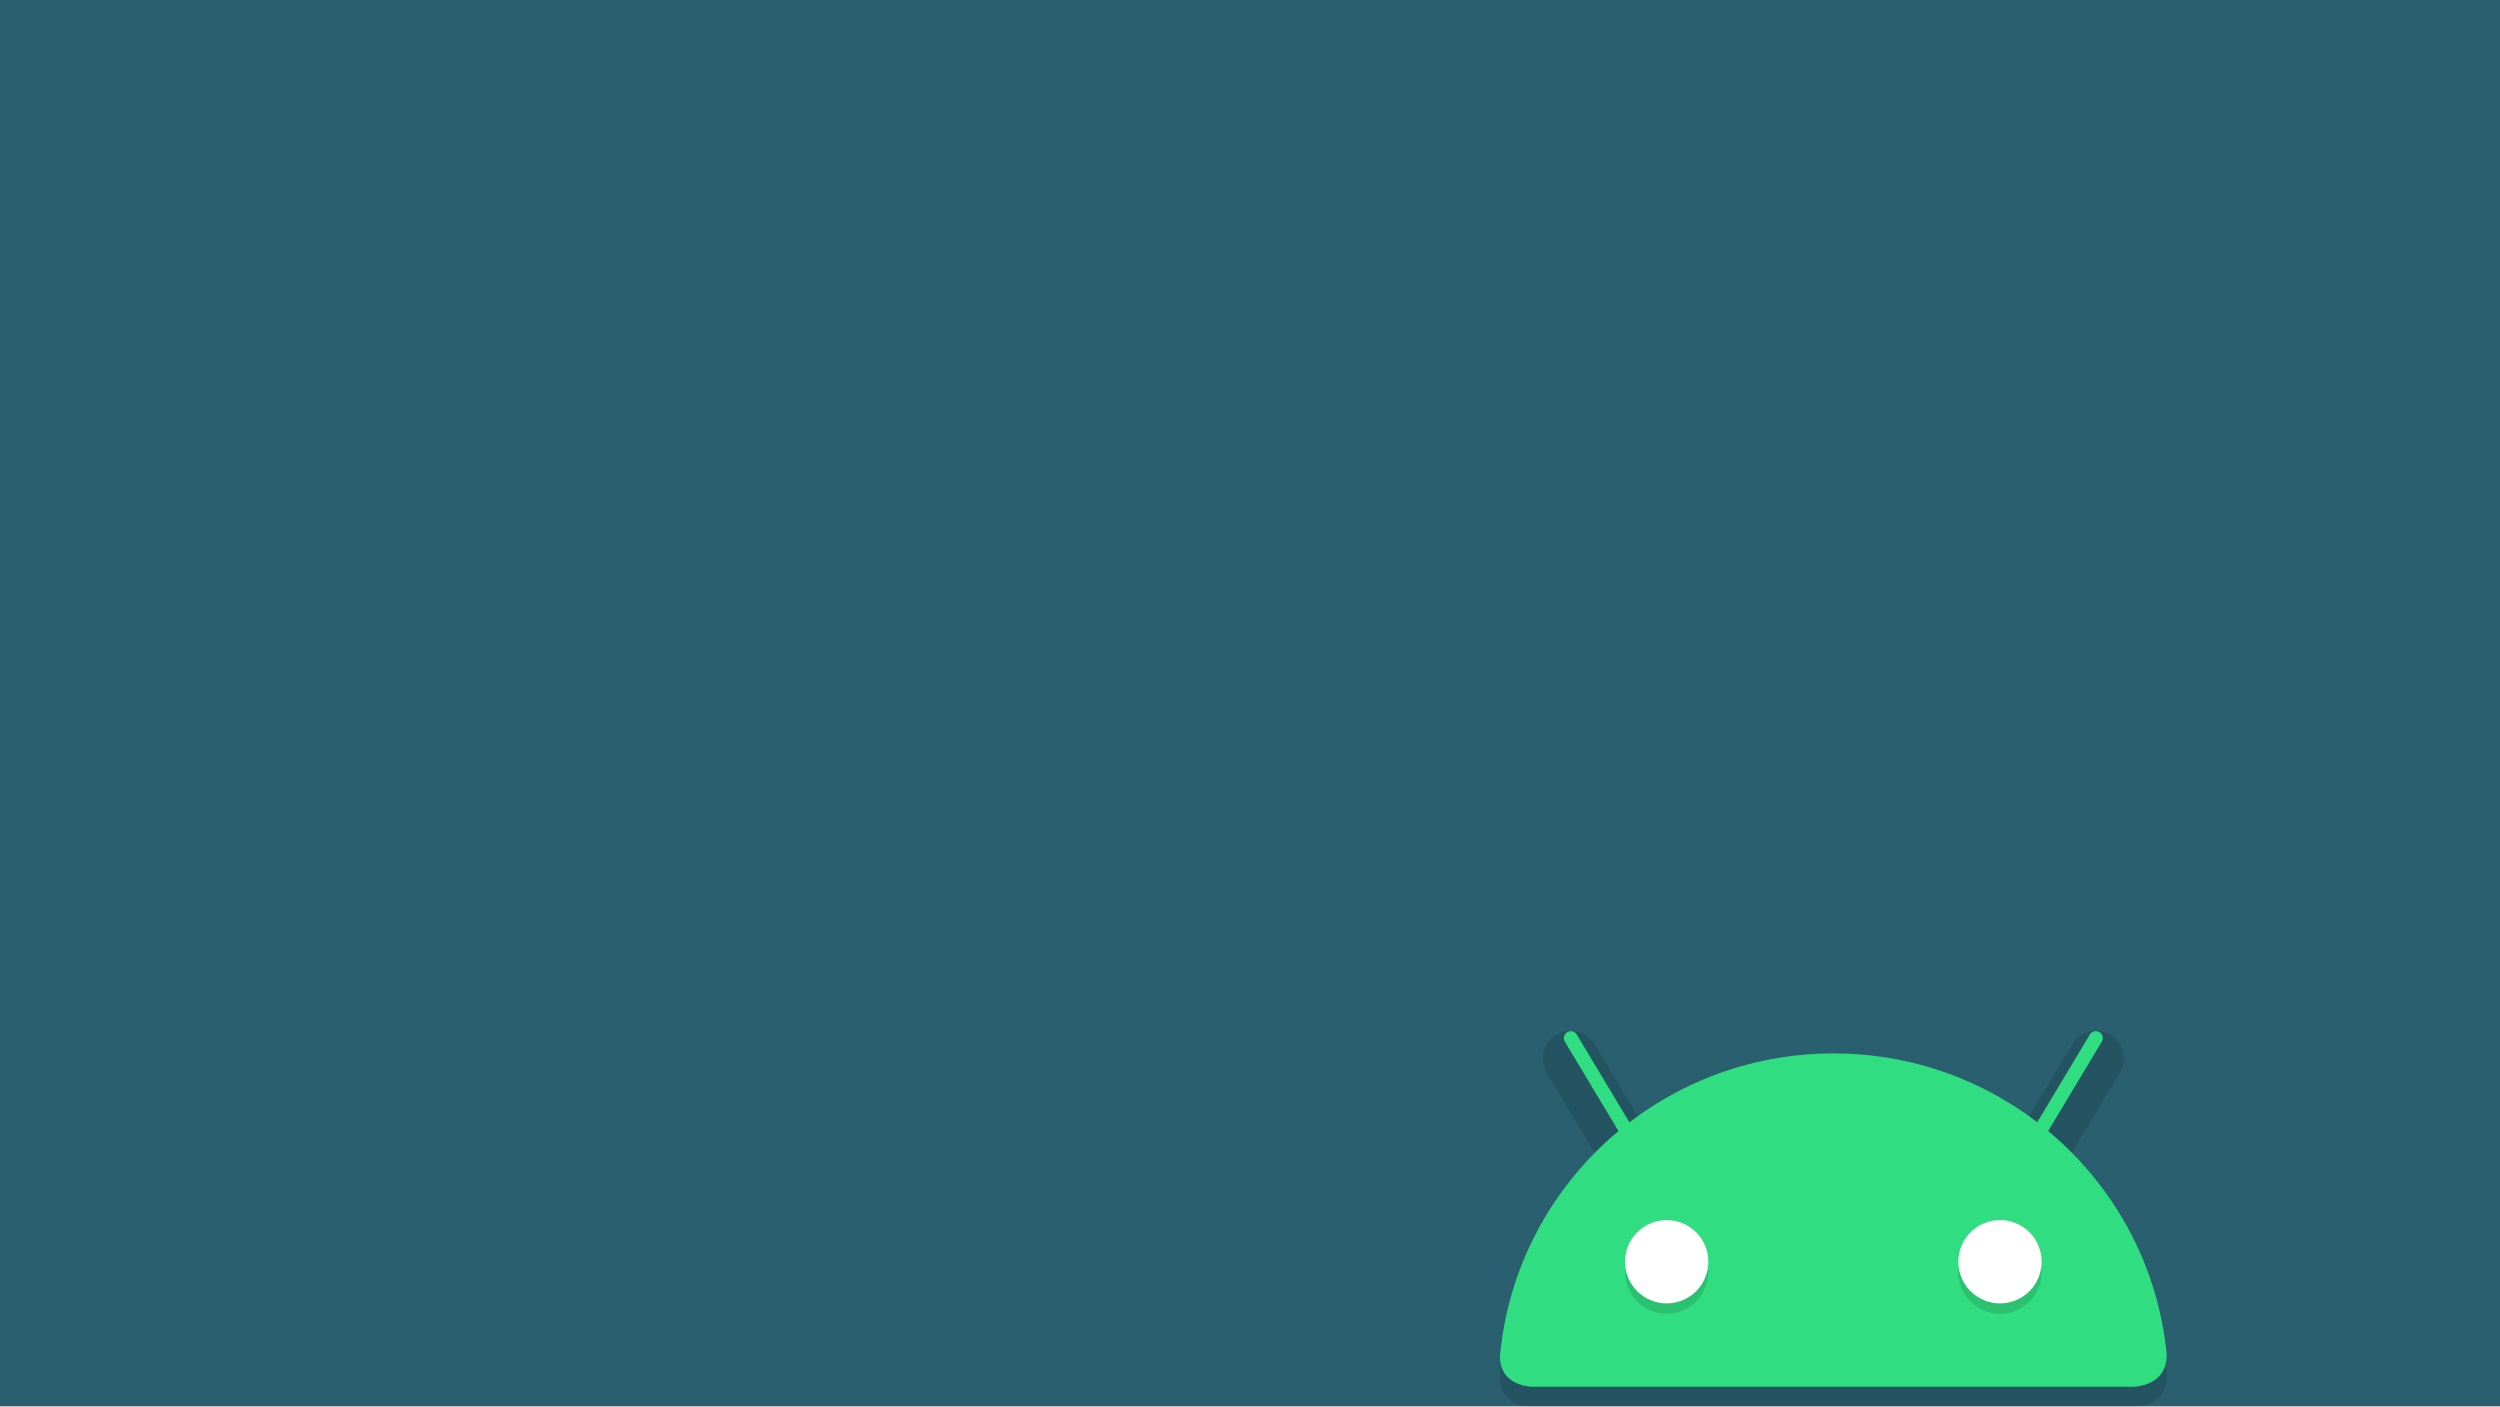
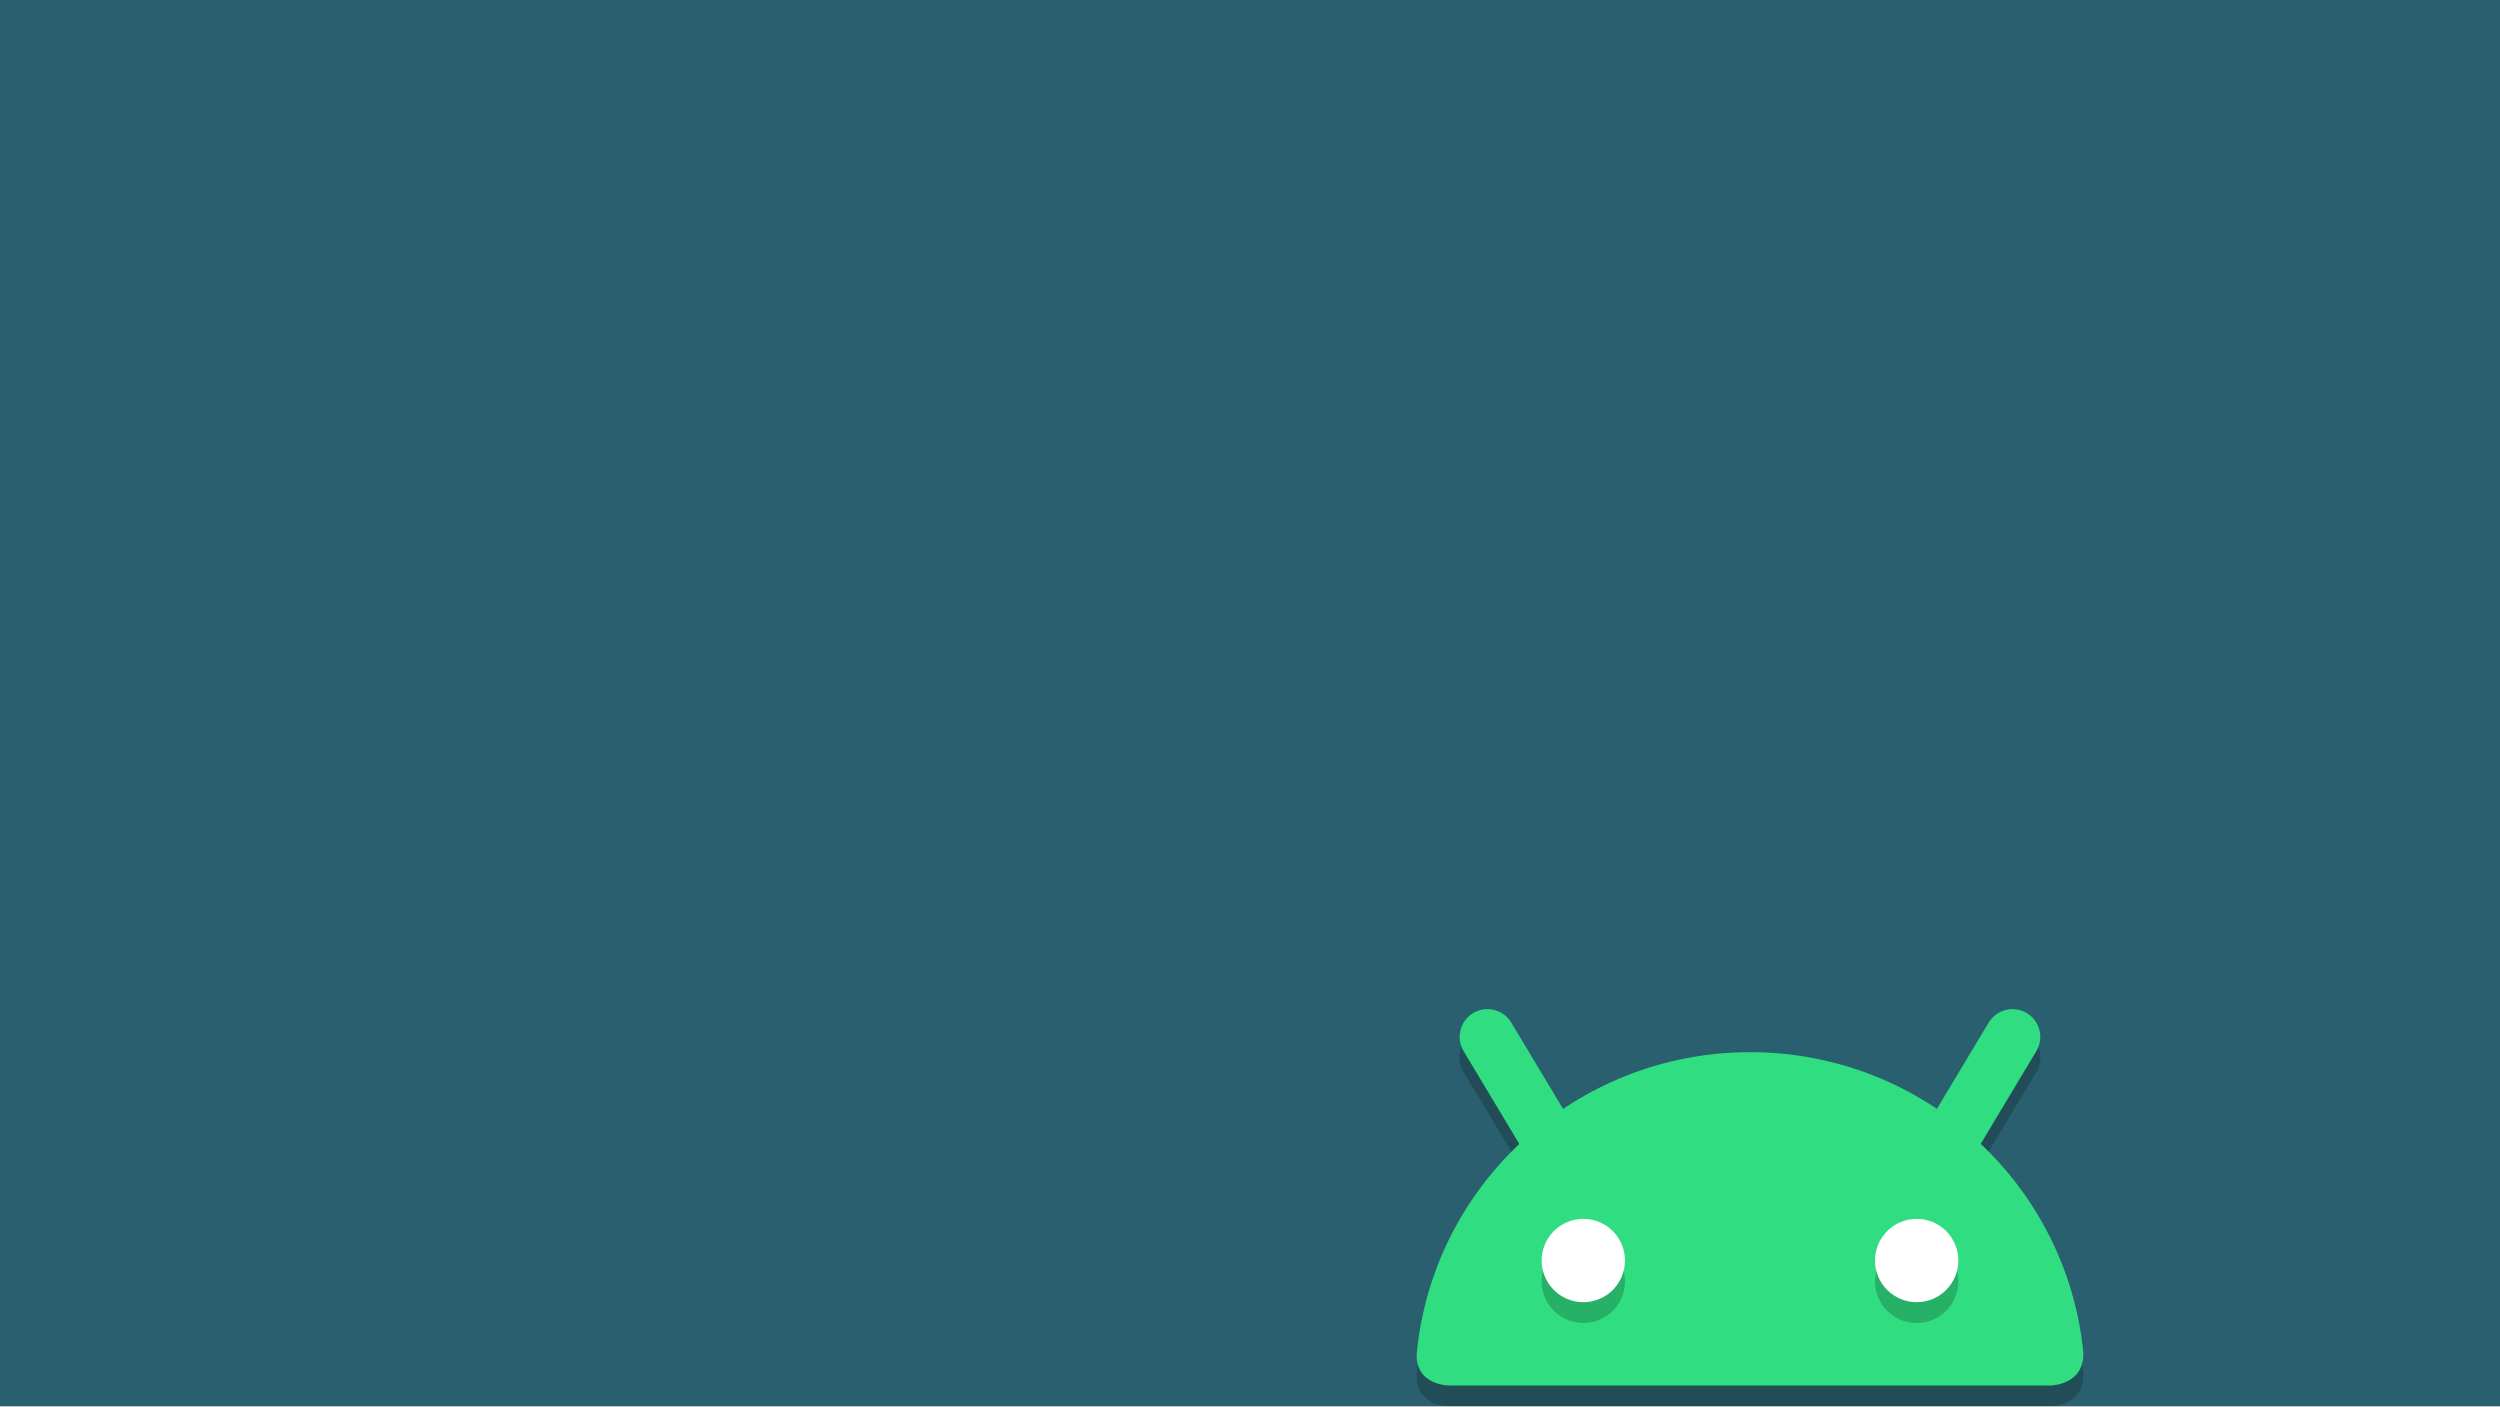
<svg xmlns="http://www.w3.org/2000/svg" width="1920" height="1080" viewBox="0 0 1920 1080" fill="none">
  <g clip-path="url(#clip0_1_45)">
    <rect width="1920" height="1080" fill="#295F6E" />
-     <path opacity="0.2" d="M1205.06 791.696C1201.35 791.892 1197.76 793.049 1194.65 795.053C1191.53 797.058 1188.98 799.841 1187.27 803.128C1185.55 806.415 1184.72 810.092 1184.86 813.798C1185 817.503 1186.1 821.108 1188.06 824.258L1230.93 895.632C1187.3 936.96 1158.11 993.277 1152.06 1056.38C1150.88 1081.02 1176.87 1081 1176.87 1081H1638.49C1638.49 1081 1665.22 1081 1663.92 1055.13C1657.61 992.475 1628.45 936.633 1585.05 895.57L1627.86 824.258C1629.84 821.068 1630.94 817.414 1631.05 813.663C1631.16 809.912 1630.28 806.198 1628.5 802.896C1626.72 799.593 1624.1 796.819 1620.9 794.852C1617.71 792.886 1614.05 791.797 1610.3 791.696C1606.47 791.599 1602.69 792.534 1599.34 794.403C1596 796.273 1593.22 799.008 1591.3 802.321L1551.36 868.758C1510.38 841.277 1461.19 825.008 1408.05 825.008C1354.87 825.008 1305.62 841.293 1264.62 868.82L1224.68 802.321C1222.71 798.911 1219.83 796.114 1216.37 794.238C1212.9 792.363 1208.99 791.483 1205.06 791.696ZM1279.99 953.007C1284.19 953.007 1288.36 953.834 1292.24 955.442C1296.12 957.05 1299.65 959.408 1302.62 962.379C1305.59 965.35 1307.95 968.878 1309.56 972.76C1311.16 976.643 1311.99 980.804 1311.99 985.006C1311.99 989.208 1311.16 993.369 1309.56 997.252C1307.95 1001.13 1305.59 1004.66 1302.62 1007.63C1299.65 1010.6 1296.12 1012.96 1292.24 1014.57C1288.36 1016.18 1284.19 1017.01 1279.99 1017.01C1275.79 1017.01 1271.63 1016.18 1267.75 1014.57C1263.86 1012.96 1260.34 1010.6 1257.36 1007.63C1254.39 1004.66 1252.04 1001.13 1250.43 997.252C1248.82 993.369 1247.99 989.208 1247.99 985.006C1247.99 980.804 1248.82 976.643 1250.43 972.76C1252.04 968.878 1254.39 965.35 1257.36 962.379C1260.34 959.408 1263.86 957.05 1267.75 955.442C1271.63 953.834 1275.79 953.007 1279.99 953.007ZM1535.99 953.007C1540.19 953.007 1544.35 953.834 1548.23 955.442C1552.12 957.05 1555.64 959.408 1558.62 962.379C1561.59 965.35 1563.94 968.878 1565.55 972.76C1567.16 976.643 1567.99 980.804 1567.99 985.006C1567.99 989.208 1567.16 993.369 1565.55 997.252C1563.94 1001.13 1561.59 1004.66 1558.62 1007.63C1555.64 1010.6 1552.12 1012.96 1548.23 1014.57C1544.35 1016.18 1540.19 1017.01 1535.99 1017.01C1531.79 1017.01 1527.62 1016.18 1523.74 1014.57C1519.86 1012.96 1516.33 1010.6 1513.36 1007.63C1510.39 1004.66 1508.03 1001.13 1506.42 997.252C1504.82 993.369 1503.99 989.208 1503.99 985.006C1503.99 980.804 1504.82 976.643 1506.42 972.76C1508.03 968.878 1510.39 965.35 1513.36 962.379C1516.33 959.408 1519.86 957.05 1523.74 955.442C1527.62 953.834 1531.79 953.007 1535.99 953.007Z" fill="black" fill-opacity="0.6" />
-     <path fill-rule="evenodd" clip-rule="evenodd" d="M1203.64 792.708C1206.16 791.193 1209.44 792.012 1210.95 794.538L1262.15 879.87C1263.67 882.395 1262.85 885.671 1260.32 887.187C1257.8 888.702 1254.52 887.883 1253.01 885.357L1201.81 800.025C1200.29 797.5 1201.11 794.224 1203.64 792.708Z" fill="#30DD81" />
-     <path fill-rule="evenodd" clip-rule="evenodd" d="M1612.32 792.708C1614.84 794.224 1615.66 797.5 1614.15 800.025L1562.95 885.357C1561.43 887.883 1558.16 888.702 1555.63 887.187C1553.1 885.671 1552.29 882.395 1553.8 879.87L1605 794.538C1606.52 792.012 1609.79 791.193 1612.32 792.708Z" fill="#30DD81" />
-     <path d="M1408.05 809.009C1274.36 809.009 1164.51 910.557 1152.06 1040.38C1150.88 1065.02 1176.87 1065.01 1176.87 1065.01H1638.49C1638.49 1065.01 1665.22 1065 1663.92 1039.13C1650.89 909.897 1541.32 809.009 1408.05 809.009Z" fill="#30DD81" />
-     <path opacity="0.2" d="M1280 945.006C1275.79 945.006 1271.63 945.834 1267.75 947.442C1263.87 949.05 1260.34 951.407 1257.37 954.379C1254.4 957.35 1252.04 960.878 1250.43 964.76C1248.82 968.643 1248 972.804 1248 977.006C1248 981.208 1248.82 985.369 1250.43 989.252C1252.04 993.134 1254.4 996.662 1257.37 999.633C1260.34 1002.6 1263.87 1004.96 1267.75 1006.57C1271.63 1008.18 1275.79 1009.01 1280 1009.01C1284.2 1009.01 1288.36 1008.18 1292.24 1006.57C1296.12 1004.96 1299.65 1002.6 1302.62 999.633C1305.59 996.662 1307.95 993.134 1309.56 989.252C1311.17 985.369 1311.99 981.208 1311.99 977.006C1311.99 972.804 1311.17 968.643 1309.56 964.76C1307.95 960.878 1305.59 957.35 1302.62 954.379C1299.65 951.407 1296.12 949.05 1292.24 947.442C1288.36 945.834 1284.2 945.006 1280 945.006ZM1535.99 945.006C1531.79 945.006 1527.63 945.834 1523.75 947.442C1519.86 949.05 1516.34 951.407 1513.36 954.379C1510.39 957.35 1508.04 960.878 1506.43 964.76C1504.82 968.643 1503.99 972.804 1503.99 977.006C1503.99 981.208 1504.82 985.369 1506.43 989.252C1508.04 993.134 1510.39 996.662 1513.36 999.633C1516.34 1002.6 1519.86 1004.96 1523.75 1006.57C1527.63 1008.18 1531.79 1009.01 1535.99 1009.01C1540.19 1009.01 1544.36 1008.18 1548.24 1006.57C1552.12 1004.96 1555.65 1002.6 1558.62 999.633C1561.59 996.662 1563.95 993.134 1565.56 989.252C1567.16 985.369 1567.99 981.208 1567.99 977.006C1567.99 972.804 1567.16 968.643 1565.56 964.76C1563.95 960.878 1561.59 957.35 1558.62 954.379C1555.65 951.407 1552.12 949.05 1548.24 947.442C1544.36 945.834 1540.19 945.006 1535.99 945.006Z" fill="black" fill-opacity="0.6" />
-     <path d="M1279.99 937.007C1284.19 937.007 1288.36 937.835 1292.24 939.443C1296.12 941.051 1299.65 943.408 1302.62 946.379C1305.59 949.351 1307.95 952.878 1309.56 956.761C1311.16 960.643 1311.99 964.804 1311.99 969.006C1311.99 973.209 1311.16 977.37 1309.56 981.252C1307.95 985.135 1305.59 988.662 1302.62 991.634C1299.65 994.605 1296.12 996.962 1292.24 998.57C1288.36 1000.18 1284.19 1001.01 1279.99 1001.01C1275.79 1001.01 1271.63 1000.18 1267.75 998.57C1263.86 996.962 1260.34 994.605 1257.36 991.634C1254.39 988.662 1252.04 985.135 1250.43 981.252C1248.82 977.37 1247.99 973.209 1247.99 969.006C1247.99 964.804 1248.82 960.643 1250.43 956.761C1252.04 952.878 1254.39 949.351 1257.36 946.379C1260.34 943.408 1263.86 941.051 1267.75 939.443C1271.63 937.835 1275.79 937.007 1279.99 937.007Z" fill="white" />
-     <path d="M1535.99 937.007C1540.19 937.007 1544.35 937.835 1548.23 939.443C1552.12 941.051 1555.64 943.408 1558.62 946.379C1561.59 949.351 1563.94 952.878 1565.55 956.761C1567.16 960.643 1567.99 964.804 1567.99 969.006C1567.99 973.209 1567.16 977.37 1565.55 981.252C1563.94 985.135 1561.59 988.662 1558.62 991.634C1555.64 994.605 1552.12 996.962 1548.23 998.57C1544.35 1000.18 1540.19 1001.01 1535.99 1001.01C1531.79 1001.01 1527.62 1000.18 1523.74 998.57C1519.86 996.962 1516.33 994.605 1513.36 991.634C1510.39 988.662 1508.03 985.135 1506.42 981.252C1504.82 977.37 1503.99 973.209 1503.99 969.006C1503.99 964.804 1504.82 960.643 1506.42 956.761C1508.03 952.878 1510.39 949.351 1513.36 946.379C1516.33 943.408 1519.86 941.051 1523.74 939.443C1527.62 937.835 1531.79 937.007 1535.99 937.007Z" fill="white" />
+     <path opacity="0.2" d="M1141.04 790.752C1137.34 790.948 1133.75 792.105 1130.63 794.11C1127.51 796.114 1124.97 798.898 1123.25 802.185C1121.54 805.472 1120.71 809.15 1120.84 812.856C1120.98 816.561 1122.09 820.167 1124.04 823.317L1166.92 894.698C1123.29 936.03 1094.09 992.351 1088.04 1055.46C1086.86 1080.1 1112.85 1080.09 1112.85 1080.09H1574.51C1574.51 1080.09 1601.25 1080.08 1599.95 1054.21C1593.64 991.549 1564.48 935.702 1521.07 894.635L1563.89 823.317C1565.87 820.127 1566.96 816.472 1567.08 812.721C1567.19 808.97 1566.31 805.256 1564.53 801.953C1562.75 798.65 1560.13 795.875 1556.93 793.909C1553.73 791.942 1550.08 790.853 1546.33 790.752C1542.5 790.655 1538.71 791.59 1535.37 793.459C1532.02 795.329 1529.25 798.064 1527.32 801.378L1487.38 867.821C1446.39 840.337 1397.2 824.067 1344.06 824.067C1290.87 824.067 1241.62 840.354 1200.61 867.883L1160.67 801.378C1158.7 797.968 1155.82 795.17 1152.36 793.294C1148.89 791.419 1144.98 790.539 1141.04 790.752V790.752ZM1215.99 952.078C1220.19 952.077 1224.35 952.905 1228.23 954.514C1232.12 956.122 1235.64 958.479 1238.62 961.451C1241.59 964.423 1243.94 967.95 1245.55 971.833C1247.16 975.716 1247.99 979.877 1247.99 984.08C1247.99 988.283 1247.16 992.444 1245.55 996.327C1243.94 1000.21 1241.59 1003.74 1238.62 1006.71C1235.64 1009.68 1232.12 1012.04 1228.23 1013.65C1224.35 1015.25 1220.19 1016.08 1215.99 1016.08C1211.78 1016.08 1207.62 1015.25 1203.74 1013.65C1199.86 1012.04 1196.33 1009.68 1193.36 1006.71C1190.39 1003.74 1188.03 1000.21 1186.42 996.327C1184.81 992.444 1183.98 988.283 1183.98 984.08C1183.98 979.877 1184.81 975.716 1186.42 971.833C1188.03 967.95 1190.39 964.423 1193.36 961.451C1196.33 958.479 1199.86 956.122 1203.74 954.514C1207.62 952.905 1211.78 952.077 1215.99 952.078ZM1472.01 952.078C1476.21 952.077 1480.37 952.905 1484.25 954.514C1488.14 956.122 1491.66 958.479 1494.64 961.451C1497.61 964.423 1499.96 967.95 1501.57 971.833C1503.18 975.716 1504.01 979.877 1504.01 984.08C1504.01 988.283 1503.18 992.444 1501.57 996.327C1499.96 1000.21 1497.61 1003.74 1494.64 1006.71C1491.66 1009.68 1488.14 1012.04 1484.25 1013.65C1480.37 1015.25 1476.21 1016.08 1472.01 1016.08C1467.8 1016.08 1463.64 1015.25 1459.76 1013.65C1455.88 1012.04 1452.35 1009.68 1449.38 1006.71C1446.41 1003.74 1444.05 1000.21 1442.44 996.327C1440.83 992.444 1440 988.283 1440 984.08C1440 979.877 1440.83 975.716 1442.44 971.833C1444.05 967.95 1446.41 964.423 1449.38 961.451C1452.35 958.479 1455.88 956.122 1459.76 954.514C1463.64 952.905 1467.8 952.077 1472.01 952.078Z" fill="black" />
+     <path fill-rule="evenodd" clip-rule="evenodd" d="M1131.39 778.044C1141.49 771.981 1154.6 775.258 1160.66 785.361L1211.87 870.701C1217.93 880.805 1214.65 893.91 1204.55 899.973C1194.44 906.035 1181.34 902.759 1175.28 892.655L1124.07 807.315C1118.01 797.211 1121.29 784.106 1131.39 778.044Z" fill="#30DD81" />
+     <path fill-rule="evenodd" clip-rule="evenodd" d="M1556.58 778.044C1566.68 784.106 1569.96 797.211 1563.89 807.315L1512.69 892.655C1506.63 902.759 1493.52 906.035 1483.42 899.973C1473.31 893.91 1470.04 880.805 1476.1 870.701L1527.3 785.361C1533.37 775.258 1546.47 771.981 1556.58 778.044Z" fill="#30DD81" />
+     <path d="M1344.06 808.066C1210.35 808.066 1100.5 909.624 1088.04 1039.46C1086.86 1064.1 1112.85 1064.09 1112.85 1064.09H1574.51C1574.51 1064.09 1601.25 1064.08 1599.95 1038.21C1586.92 908.964 1477.34 808.066 1344.06 808.066Z" fill="#30DD81" />
+     <path opacity="0.2" d="M1215.99 952.078C1211.79 952.078 1207.63 952.905 1203.74 954.514C1199.86 956.122 1196.33 958.479 1193.36 961.451C1190.39 964.423 1188.03 967.951 1186.42 971.833C1184.81 975.716 1183.99 979.878 1183.99 984.08C1183.99 988.283 1184.81 992.444 1186.42 996.327C1188.03 1000.21 1190.39 1003.74 1193.36 1006.71C1196.33 1009.68 1199.86 1012.04 1203.74 1013.65C1207.63 1015.25 1211.79 1016.08 1215.99 1016.08C1220.19 1016.08 1224.35 1015.25 1228.24 1013.65C1232.12 1012.04 1235.65 1009.68 1238.62 1006.71C1241.59 1003.74 1243.95 1000.21 1245.56 996.327C1247.16 992.444 1247.99 988.283 1247.99 984.08C1247.99 979.878 1247.16 975.716 1245.56 971.833C1243.95 967.951 1241.59 964.423 1238.62 961.451C1235.65 958.479 1232.12 956.122 1228.24 954.514C1224.35 952.905 1220.19 952.078 1215.99 952.078V952.078ZM1472.01 952.078C1467.81 952.078 1463.65 952.905 1459.76 954.514C1455.88 956.122 1452.35 958.479 1449.38 961.451C1446.41 964.423 1444.05 967.951 1442.44 971.833C1440.84 975.716 1440.01 979.878 1440.01 984.08C1440.01 988.283 1440.84 992.444 1442.44 996.327C1444.05 1000.21 1446.41 1003.74 1449.38 1006.71C1452.35 1009.68 1455.88 1012.04 1459.76 1013.65C1463.65 1015.25 1467.81 1016.08 1472.01 1016.08C1476.21 1016.08 1480.37 1015.25 1484.26 1013.65C1488.14 1012.04 1491.67 1009.68 1494.64 1006.71C1497.61 1003.74 1499.97 1000.21 1501.58 996.327C1503.18 992.444 1504.01 988.283 1504.01 984.08C1504.01 979.878 1503.18 975.716 1501.58 971.833C1499.97 967.951 1497.61 964.423 1494.64 961.451C1491.67 958.479 1488.14 956.122 1484.26 954.514C1480.37 952.905 1476.21 952.078 1472.01 952.078Z" fill="black" />
+     <path d="M1215.99 936.076C1220.19 936.076 1224.35 936.904 1228.23 938.512C1232.12 940.121 1235.64 942.478 1238.62 945.45C1241.59 948.421 1243.94 951.949 1245.55 955.832C1247.16 959.715 1247.99 963.876 1247.99 968.079C1247.99 972.282 1247.16 976.443 1245.55 980.326C1243.94 984.209 1241.59 987.737 1238.62 990.708C1235.64 993.68 1232.12 996.037 1228.23 997.645C1224.35 999.254 1220.19 1000.08 1215.99 1000.08C1211.78 1000.08 1207.62 999.254 1203.74 997.645C1199.86 996.037 1196.33 993.68 1193.36 990.708C1190.38 987.737 1188.03 984.209 1186.42 980.326C1184.81 976.443 1183.98 972.282 1183.98 968.079C1183.98 963.876 1184.81 959.715 1186.42 955.832C1188.03 951.949 1190.39 948.421 1193.36 945.45C1196.33 942.478 1199.86 940.121 1203.74 938.512C1207.62 936.904 1211.78 936.076 1215.99 936.076V936.076Z" fill="white" />
+     <path d="M1472.01 936.076C1476.21 936.076 1480.37 936.904 1484.25 938.512C1488.14 940.121 1491.66 942.478 1494.64 945.45C1497.61 948.421 1499.96 951.949 1501.57 955.832C1503.18 959.715 1504.01 963.876 1504.01 968.079C1504.01 972.282 1503.18 976.443 1501.57 980.326C1499.96 984.209 1497.61 987.737 1494.64 990.708C1491.66 993.68 1488.14 996.037 1484.25 997.645C1480.37 999.254 1476.21 1000.08 1472.01 1000.08C1467.8 1000.08 1463.64 999.254 1459.76 997.645C1455.88 996.037 1452.35 993.68 1449.38 990.708C1446.41 987.737 1444.05 984.209 1442.44 980.326C1440.83 976.443 1440 972.282 1440 968.079C1440 963.876 1440.83 959.715 1442.44 955.832C1444.05 951.949 1446.41 948.421 1449.38 945.45C1452.35 942.478 1455.88 940.121 1459.76 938.512C1463.64 936.904 1467.8 936.076 1472.01 936.076Z" fill="white" />
  </g>
  <defs>
    <clipPath id="clip0_1_45">
      <rect width="1920" height="1080" fill="white" />
    </clipPath>
  </defs>
</svg>
